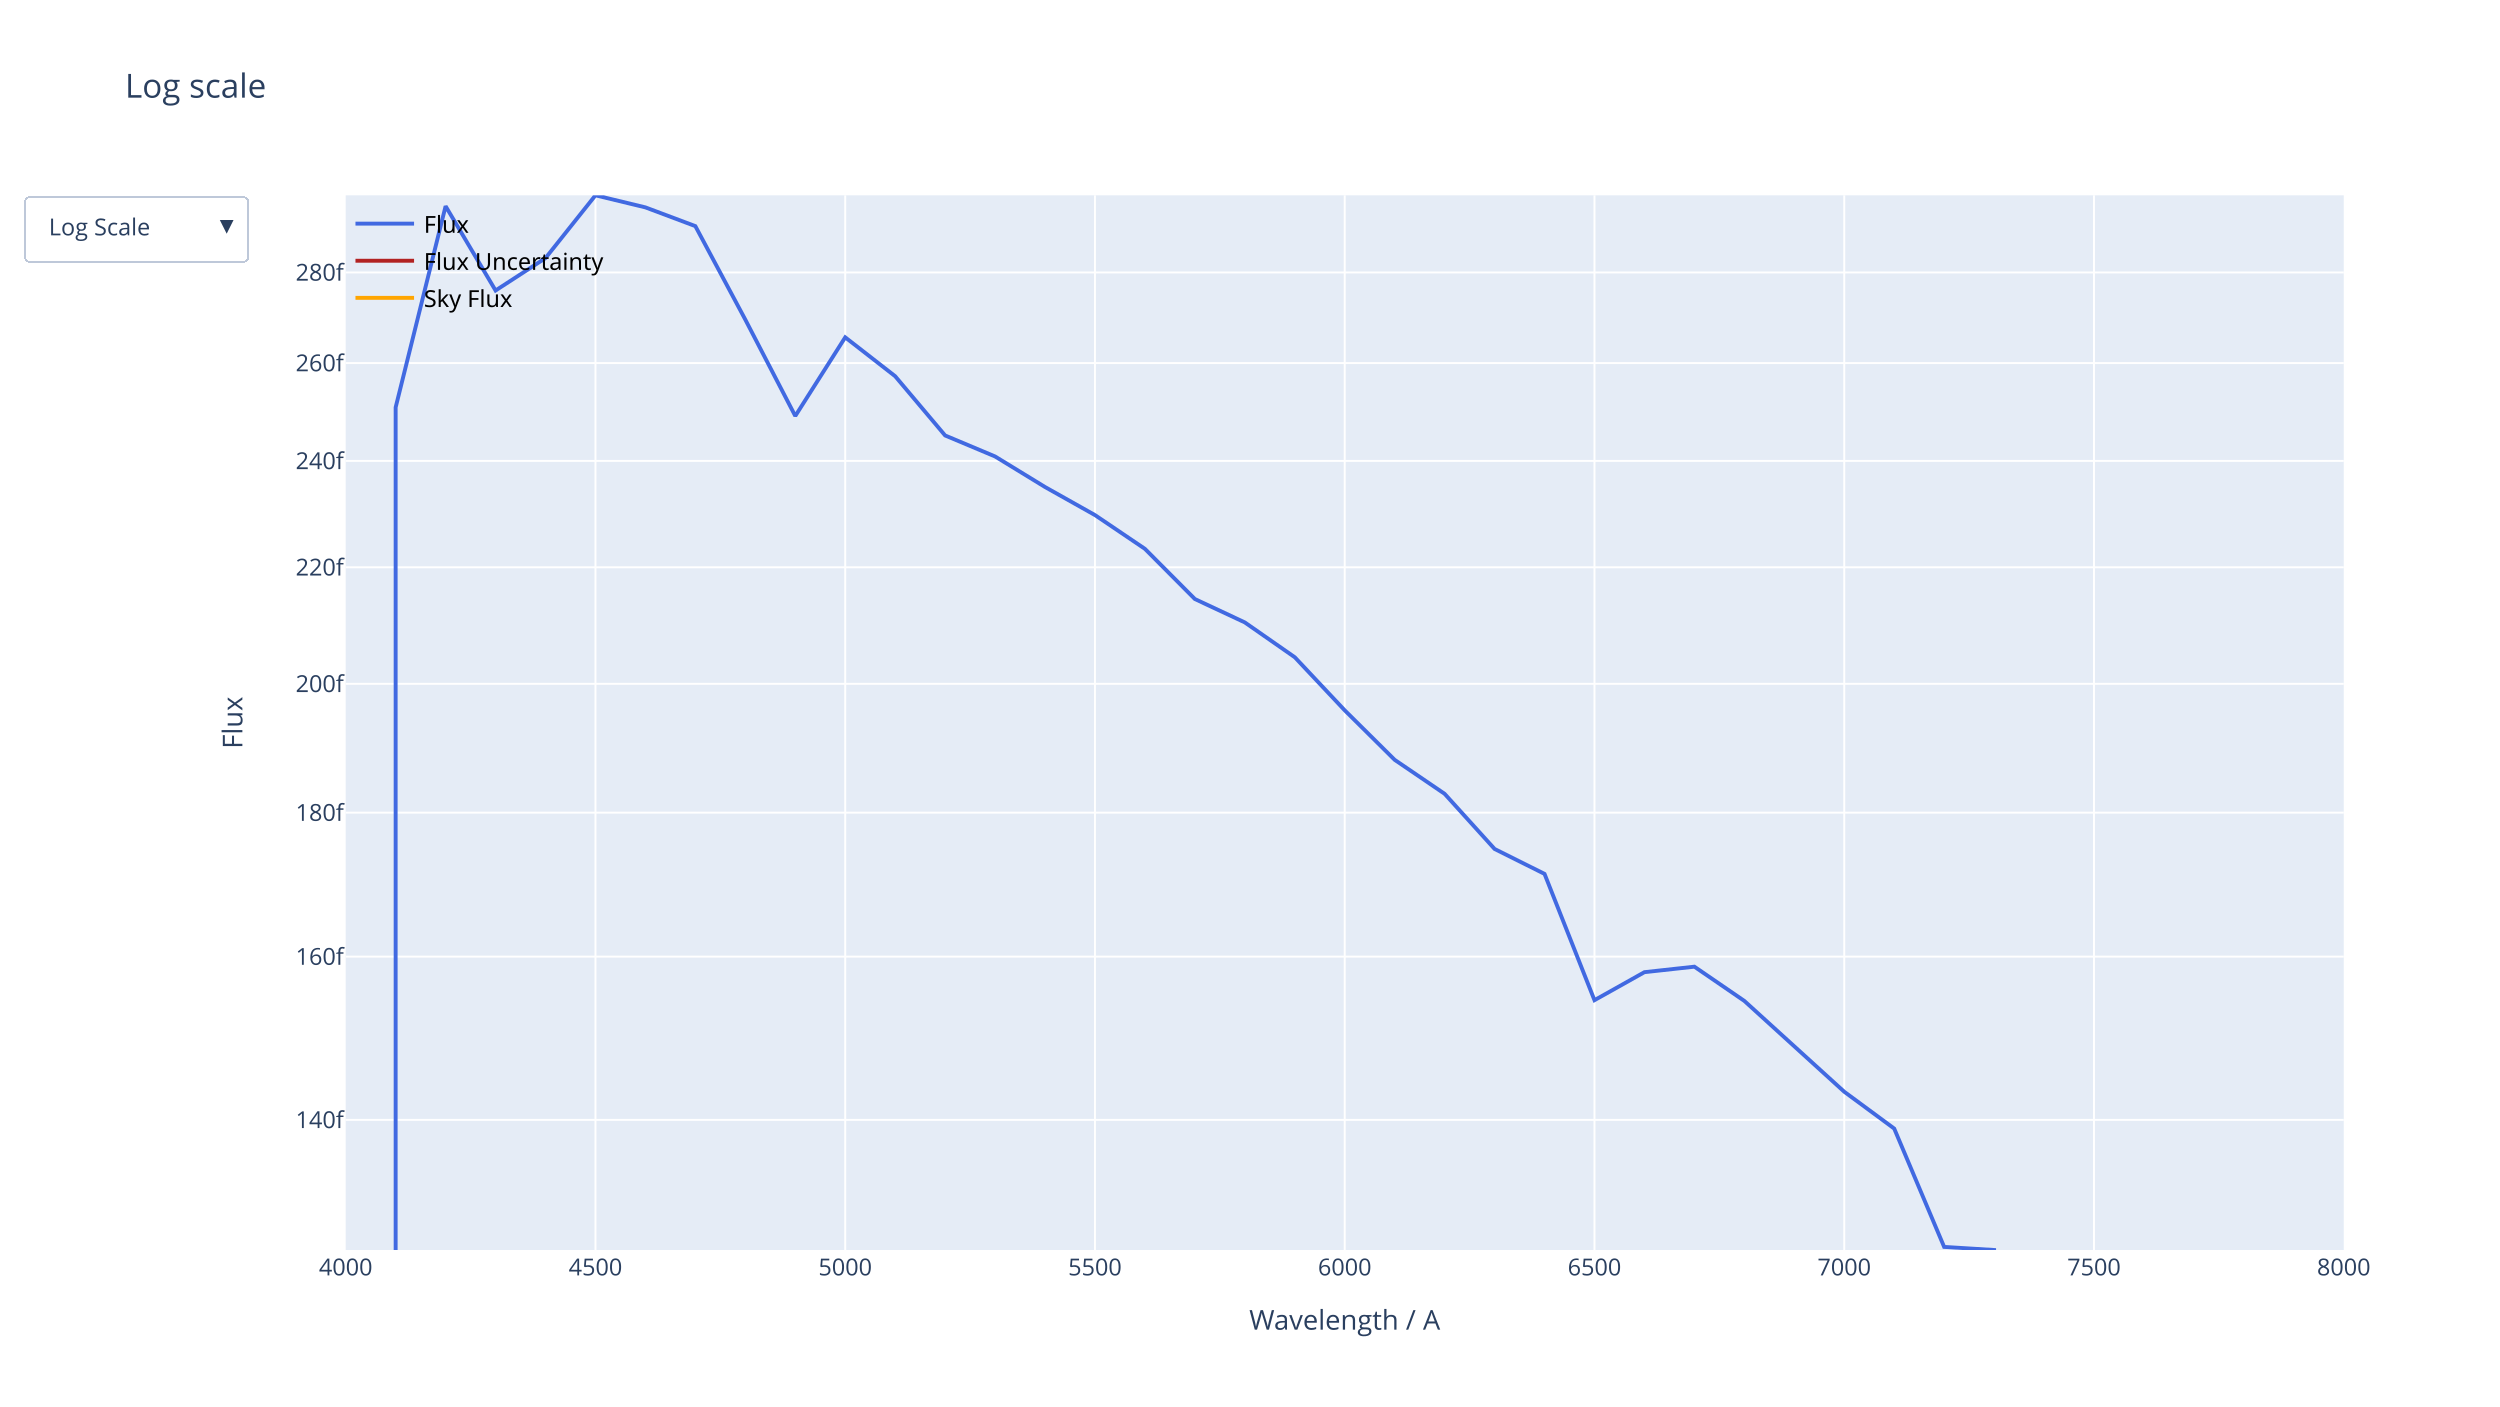
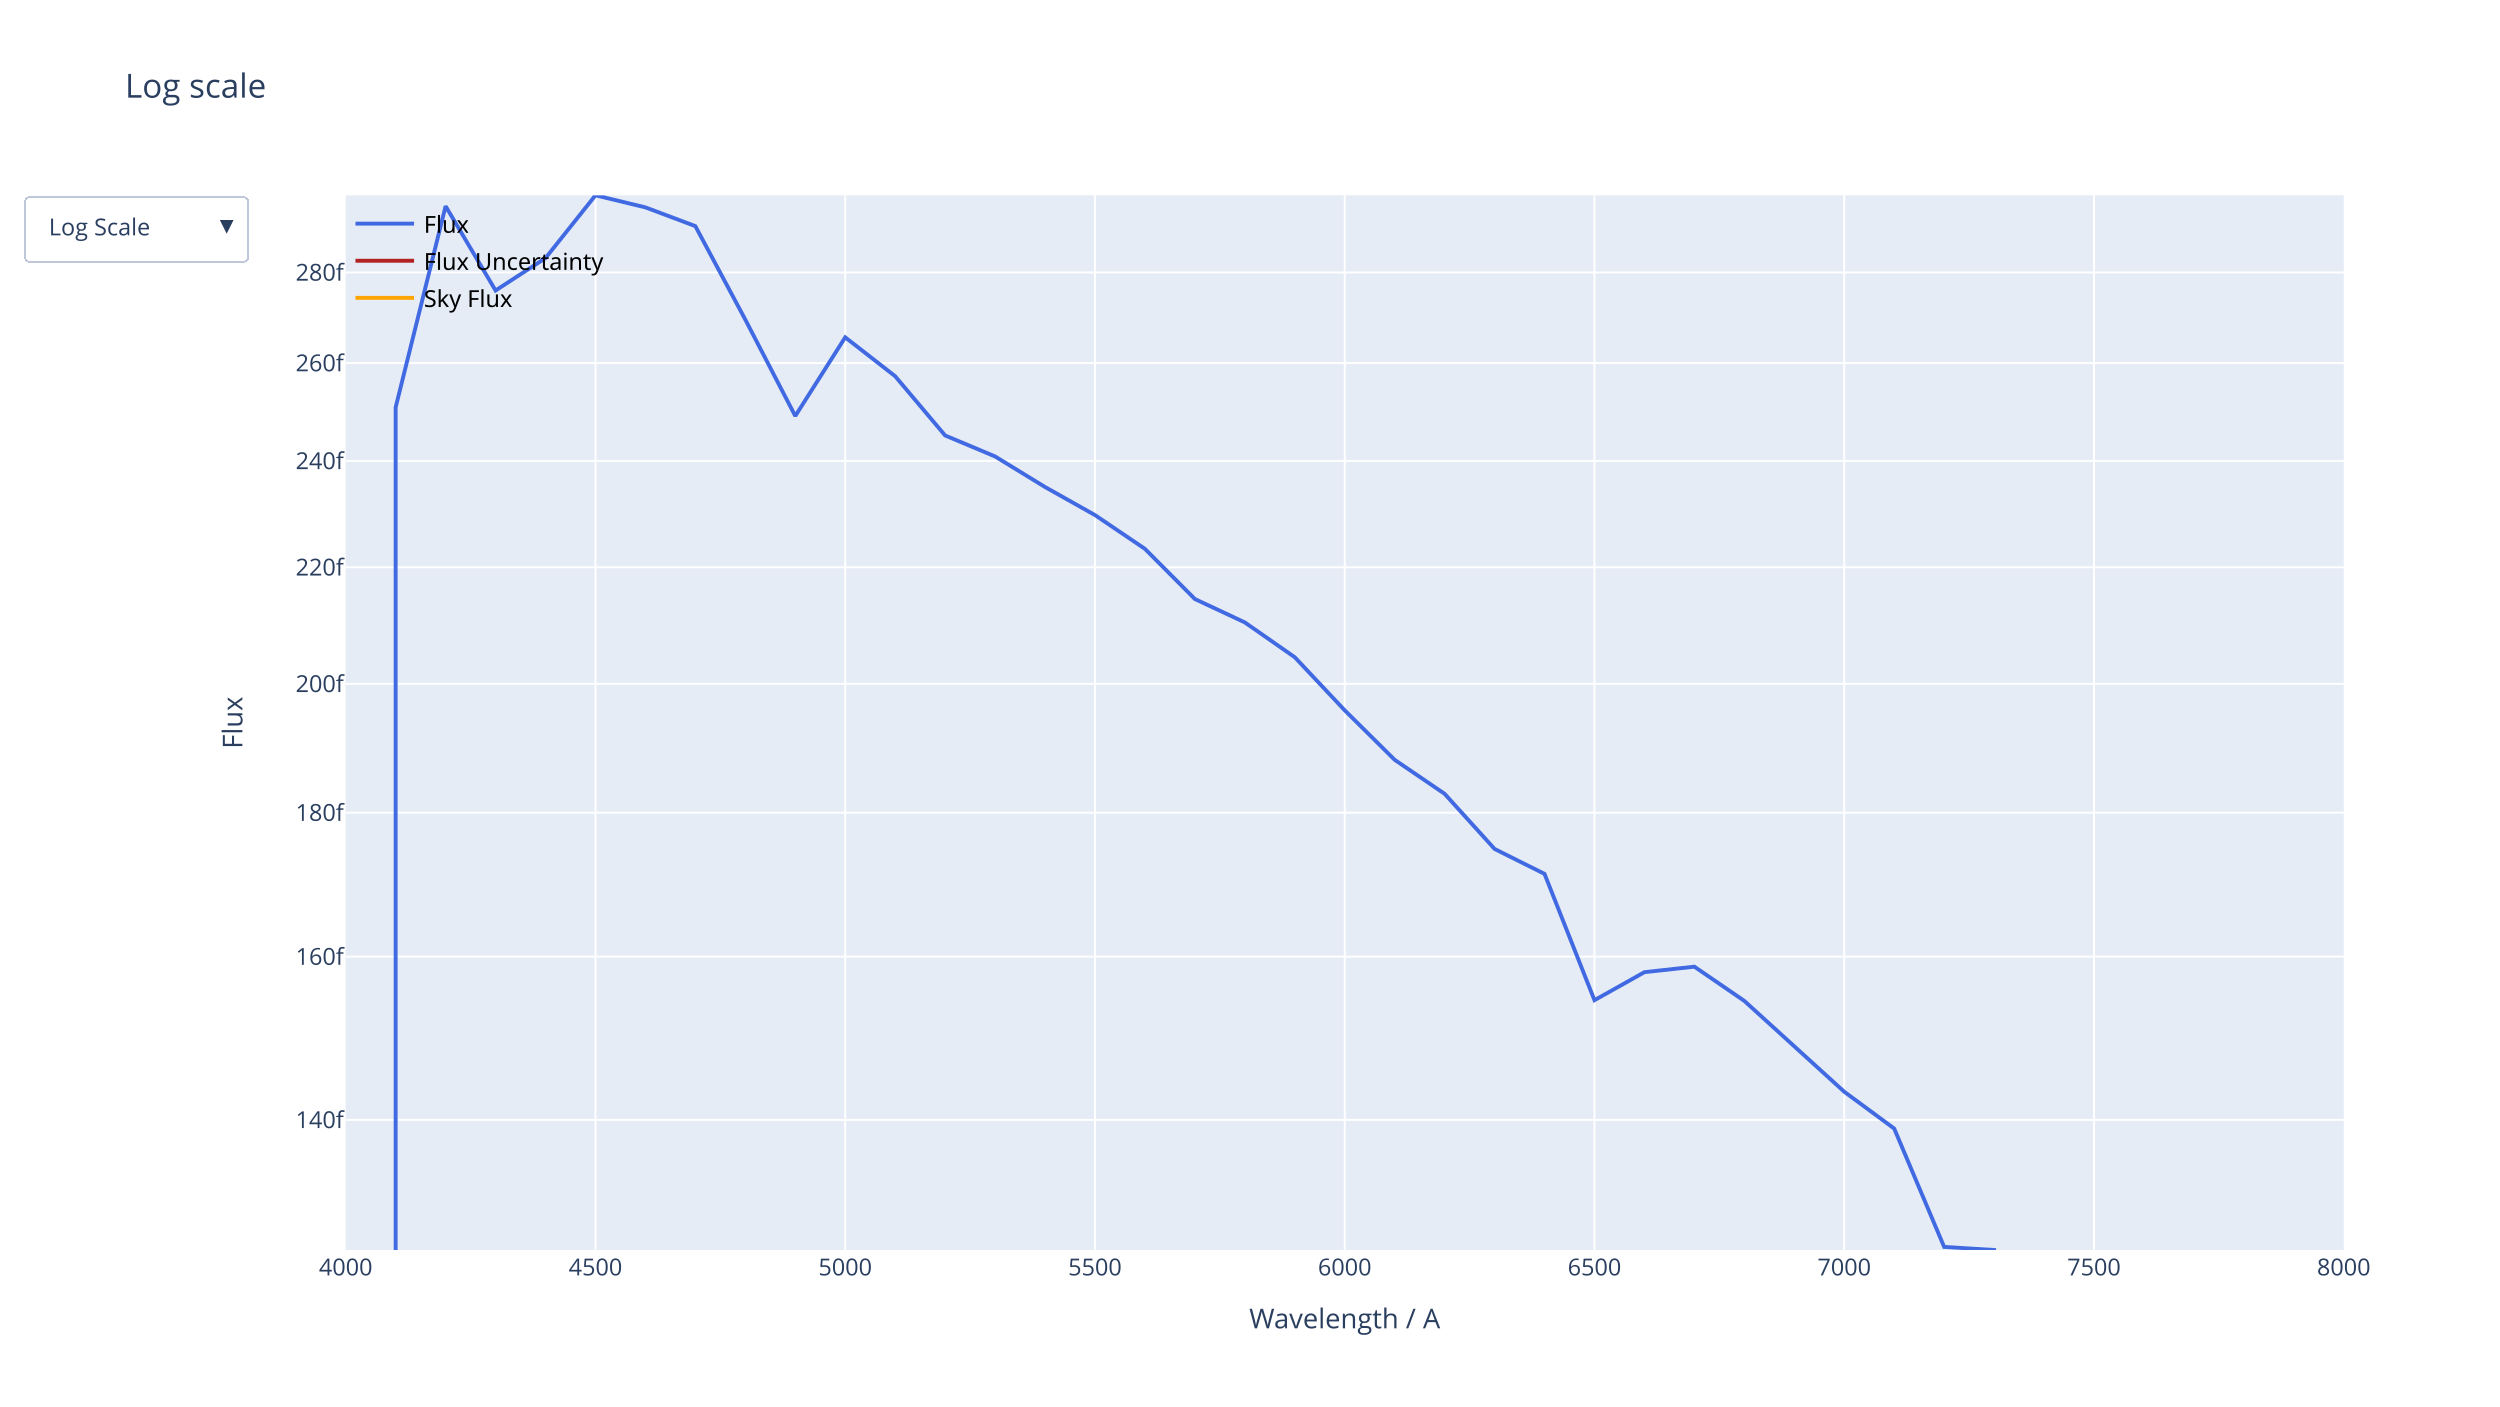
<svg xmlns="http://www.w3.org/2000/svg" class="main-svg" width="1280" height="720" style="" viewBox="0 0 1280 720">
  <rect x="0" y="0" width="1280" height="720" style="fill: rgb(255, 255, 255); fill-opacity: 1;" />
-   <defs id="defs-223892">
+   <defs id="defs-b61b88">
    <g class="clips">
-       <clipPath id="clip223892xyplot" class="plotclip">
+       <clipPath id="clipb61b88xyplot" class="plotclip">
        <rect width="1023" height="540" />
      </clipPath>
-       <clipPath class="axesclip" id="clip223892x">
+       <clipPath class="axesclip" id="clipb61b88x">
        <rect x="177" y="0" width="1023" height="720" />
      </clipPath>
-       <clipPath class="axesclip" id="clip223892y">
+       <clipPath class="axesclip" id="clipb61b88y">
        <rect x="0" y="100" width="1280" height="540" />
      </clipPath>
-       <clipPath class="axesclip" id="clip223892xy">
+       <clipPath class="axesclip" id="clipb61b88xy">
        <rect x="177" y="100" width="1023" height="540" />
      </clipPath>
    </g>
    <g class="gradients" />
  </defs>
  <g class="bglayer">
    <rect class="bg" x="177" y="100" width="1023" height="540" style="fill: rgb(229, 236, 246); fill-opacity: 1; stroke-width: 0;" />
  </g>
  <g class="layer-below">
    <g class="imagelayer" />
    <g class="shapelayer" />
  </g>
  <g class="cartesianlayer">
    <g class="subplot xy">
      <g class="layer-subplot">
        <g class="shapelayer" />
        <g class="imagelayer" />
      </g>
      <g class="gridlayer">
        <g class="x">
          <path class="xgrid crisp" transform="translate(304.88,0)" d="M0,100v540" style="stroke: rgb(255, 255, 255); stroke-opacity: 1; stroke-width: 1px;" />
          <path class="xgrid crisp" transform="translate(432.75,0)" d="M0,100v540" style="stroke: rgb(255, 255, 255); stroke-opacity: 1; stroke-width: 1px;" />
          <path class="xgrid crisp" transform="translate(560.62,0)" d="M0,100v540" style="stroke: rgb(255, 255, 255); stroke-opacity: 1; stroke-width: 1px;" />
          <path class="xgrid crisp" transform="translate(688.5,0)" d="M0,100v540" style="stroke: rgb(255, 255, 255); stroke-opacity: 1; stroke-width: 1px;" />
          <path class="xgrid crisp" transform="translate(816.37,0)" d="M0,100v540" style="stroke: rgb(255, 255, 255); stroke-opacity: 1; stroke-width: 1px;" />
          <path class="xgrid crisp" transform="translate(944.25,0)" d="M0,100v540" style="stroke: rgb(255, 255, 255); stroke-opacity: 1; stroke-width: 1px;" />
          <path class="xgrid crisp" transform="translate(1072.12,0)" d="M0,100v540" style="stroke: rgb(255, 255, 255); stroke-opacity: 1; stroke-width: 1px;" />
        </g>
        <g class="y">
          <path class="ygrid crisp" transform="translate(0,573.38)" d="M177,0h1023" style="stroke: rgb(255, 255, 255); stroke-opacity: 1; stroke-width: 1px;" />
          <path class="ygrid crisp" transform="translate(0,489.79)" d="M177,0h1023" style="stroke: rgb(255, 255, 255); stroke-opacity: 1; stroke-width: 1px;" />
          <path class="ygrid crisp" transform="translate(0,416.07)" d="M177,0h1023" style="stroke: rgb(255, 255, 255); stroke-opacity: 1; stroke-width: 1px;" />
          <path class="ygrid crisp" transform="translate(0,350.12)" d="M177,0h1023" style="stroke: rgb(255, 255, 255); stroke-opacity: 1; stroke-width: 1px;" />
          <path class="ygrid crisp" transform="translate(0,290.46)" d="M177,0h1023" style="stroke: rgb(255, 255, 255); stroke-opacity: 1; stroke-width: 1px;" />
          <path class="ygrid crisp" transform="translate(0,235.99)" d="M177,0h1023" style="stroke: rgb(255, 255, 255); stroke-opacity: 1; stroke-width: 1px;" />
          <path class="ygrid crisp" transform="translate(0,185.89)" d="M177,0h1023" style="stroke: rgb(255, 255, 255); stroke-opacity: 1; stroke-width: 1px;" />
          <path class="ygrid crisp" transform="translate(0,139.5)" d="M177,0h1023" style="stroke: rgb(255, 255, 255); stroke-opacity: 1; stroke-width: 1px;" />
        </g>
      </g>
      <g class="zerolinelayer" />
      <path class="xlines-below" />
      <path class="ylines-below" />
      <g class="overlines-below" />
      <g class="xaxislayer-below" />
      <g class="yaxislayer-below" />
      <g class="overaxes-below" />
-       <g class="plot" transform="translate(177,100)" clip-path="url('#clip223892xyplot')">
+       <g class="plot" transform="translate(177,100)" clip-path="url('#clipb61b88xyplot')">
        <g class="scatterlayer mlayer">
-           <g class="trace scatter tracee18a86" style="stroke-miterlimit: 2; opacity: 1;">
+           <g class="trace scatter tracef6ecf6" style="stroke-miterlimit: 2; opacity: 1;">
            <g class="fills" />
            <g class="errorbars" />
            <g class="lines">
              <path class="js-line" d="M0,11340L25.519,11340L25.57,108.57L51.15,5.55L76.73,48.73L102.3,32.13L127.88,0L153.45,6.18L179.02,15.78L204.6,63.65L230.18,112.99L255.75,72.72L281.32,92.62L306.9,122.96L332.48,133.71L358.05,149.35L383.62,163.72L409.2,181.01L434.78,206.71L460.35,218.68L485.93,236.51L511.5,263.69L537.07,289.03L562.65,306.44L588.23,334.67L613.8,347.44L639.37,412.09L664.95,397.75L690.53,394.94L716.1,412.47L767.25,458.97L792.83,477.83L818.4,538.42L843.98,540L844.759,11340L1253.17,11340" style="vector-effect: non-scaling-stroke; fill: none; stroke: rgb(65, 105, 225); stroke-opacity: 1; stroke-width: 2px; opacity: 1;" />
            </g>
            <g class="points" />
            <g class="text" />
          </g>
-           <g class="trace scatter traceee99f0" style="stroke-miterlimit: 2; opacity: 1;">
+           <g class="trace scatter trace5f3817" style="stroke-miterlimit: 2; opacity: 1;">
            <g class="fills" />
            <g class="errorbars" />
            <g class="lines" />
            <g class="points" />
            <g class="text" />
          </g>
-           <g class="trace scatter traceaa3e4f" style="stroke-miterlimit: 2; opacity: 1;">
+           <g class="trace scatter traceb39eb9" style="stroke-miterlimit: 2; opacity: 1;">
            <g class="fills" />
            <g class="errorbars" />
            <g class="lines" />
            <g class="points" />
            <g class="text" />
          </g>
        </g>
      </g>
      <g class="overplot" />
      <path class="xlines-above crisp" d="M0,0" style="fill: none;" />
      <path class="ylines-above crisp" d="M0,0" style="fill: none;" />
      <g class="overlines-above" />
      <g class="xaxislayer-above">
        <g class="xtick">
          <text text-anchor="middle" x="0" y="653" transform="translate(177,0)" style="font-family: 'Open Sans', verdana, arial, sans-serif; font-size: 12px; fill: rgb(42, 63, 95); fill-opacity: 1; white-space: pre;">4000</text>
        </g>
        <g class="xtick">
          <text text-anchor="middle" x="0" y="653" transform="translate(304.88,0)" style="font-family: 'Open Sans', verdana, arial, sans-serif; font-size: 12px; fill: rgb(42, 63, 95); fill-opacity: 1; white-space: pre;">4500</text>
        </g>
        <g class="xtick">
          <text text-anchor="middle" x="0" y="653" transform="translate(432.75,0)" style="font-family: 'Open Sans', verdana, arial, sans-serif; font-size: 12px; fill: rgb(42, 63, 95); fill-opacity: 1; white-space: pre;">5000</text>
        </g>
        <g class="xtick">
          <text text-anchor="middle" x="0" y="653" transform="translate(560.62,0)" style="font-family: 'Open Sans', verdana, arial, sans-serif; font-size: 12px; fill: rgb(42, 63, 95); fill-opacity: 1; white-space: pre;">5500</text>
        </g>
        <g class="xtick">
          <text text-anchor="middle" x="0" y="653" transform="translate(688.5,0)" style="font-family: 'Open Sans', verdana, arial, sans-serif; font-size: 12px; fill: rgb(42, 63, 95); fill-opacity: 1; white-space: pre;">6000</text>
        </g>
        <g class="xtick">
          <text text-anchor="middle" x="0" y="653" transform="translate(816.37,0)" style="font-family: 'Open Sans', verdana, arial, sans-serif; font-size: 12px; fill: rgb(42, 63, 95); fill-opacity: 1; white-space: pre;">6500</text>
        </g>
        <g class="xtick">
          <text text-anchor="middle" x="0" y="653" transform="translate(944.25,0)" style="font-family: 'Open Sans', verdana, arial, sans-serif; font-size: 12px; fill: rgb(42, 63, 95); fill-opacity: 1; white-space: pre;">7000</text>
        </g>
        <g class="xtick">
          <text text-anchor="middle" x="0" y="653" transform="translate(1072.12,0)" style="font-family: 'Open Sans', verdana, arial, sans-serif; font-size: 12px; fill: rgb(42, 63, 95); fill-opacity: 1; white-space: pre;">7500</text>
        </g>
        <g class="xtick">
          <text text-anchor="middle" x="0" y="653" transform="translate(1200,0)" style="font-family: 'Open Sans', verdana, arial, sans-serif; font-size: 12px; fill: rgb(42, 63, 95); fill-opacity: 1; white-space: pre;">8000</text>
        </g>
      </g>
      <g class="yaxislayer-above">
        <g class="ytick">
          <text text-anchor="end" x="176" y="4.2" transform="translate(0,573.38)" style="font-family: 'Open Sans', verdana, arial, sans-serif; font-size: 12px; fill: rgb(42, 63, 95); fill-opacity: 1; white-space: pre;">140f</text>
        </g>
        <g class="ytick">
          <text text-anchor="end" x="176" y="4.2" transform="translate(0,489.79)" style="font-family: 'Open Sans', verdana, arial, sans-serif; font-size: 12px; fill: rgb(42, 63, 95); fill-opacity: 1; white-space: pre;">160f</text>
        </g>
        <g class="ytick">
          <text text-anchor="end" x="176" y="4.2" transform="translate(0,416.07)" style="font-family: 'Open Sans', verdana, arial, sans-serif; font-size: 12px; fill: rgb(42, 63, 95); fill-opacity: 1; white-space: pre;">180f</text>
        </g>
        <g class="ytick">
          <text text-anchor="end" x="176" y="4.2" transform="translate(0,350.12)" style="font-family: 'Open Sans', verdana, arial, sans-serif; font-size: 12px; fill: rgb(42, 63, 95); fill-opacity: 1; white-space: pre;">200f</text>
        </g>
        <g class="ytick">
          <text text-anchor="end" x="176" y="4.2" transform="translate(0,290.46)" style="font-family: 'Open Sans', verdana, arial, sans-serif; font-size: 12px; fill: rgb(42, 63, 95); fill-opacity: 1; white-space: pre;">220f</text>
        </g>
        <g class="ytick">
          <text text-anchor="end" x="176" y="4.2" transform="translate(0,235.99)" style="font-family: 'Open Sans', verdana, arial, sans-serif; font-size: 12px; fill: rgb(42, 63, 95); fill-opacity: 1; white-space: pre;">240f</text>
        </g>
        <g class="ytick">
          <text text-anchor="end" x="176" y="4.2" transform="translate(0,185.89)" style="font-family: 'Open Sans', verdana, arial, sans-serif; font-size: 12px; fill: rgb(42, 63, 95); fill-opacity: 1; white-space: pre;">260f</text>
        </g>
        <g class="ytick">
          <text text-anchor="end" x="176" y="4.2" transform="translate(0,139.5)" style="font-family: 'Open Sans', verdana, arial, sans-serif; font-size: 12px; fill: rgb(42, 63, 95); fill-opacity: 1; white-space: pre;">280f</text>
        </g>
      </g>
      <g class="overaxes-above" />
    </g>
  </g>
  <g class="polarlayer" />
  <g class="ternarylayer" />
  <g class="geolayer" />
  <g class="funnelarealayer" />
  <g class="pielayer" />
  <g class="treemaplayer" />
  <g class="sunburstlayer" />
  <g class="glimages" />
-   <defs id="topdefs-223892">
+   <defs id="topdefs-b61b88">
    <g class="clips" />
-     <clipPath id="legend223892">
+     <clipPath id="legendb61b88">
      <rect width="132" height="67" x="0" y="0" />
    </clipPath>
  </defs>
  <g class="layer-above">
    <g class="imagelayer" />
    <g class="shapelayer" />
  </g>
  <g class="infolayer">
    <g class="legend" pointer-events="all" transform="translate(177,100)">
      <rect class="bg" shape-rendering="crispEdges" width="132" height="67" x="0" y="0" style="stroke: rgb(68, 68, 68); stroke-opacity: 1; fill: rgb(0, 0, 0); fill-opacity: 0; stroke-width: 0px;" />
-       <g class="scrollbox" transform="" clip-path="url('#legend223892')">
+       <g class="scrollbox" transform="" clip-path="url('#legendb61b88')">
        <g class="groups">
          <g class="traces" transform="translate(0,14.5)" style="opacity: 1;">
            <text class="legendtext" text-anchor="start" x="40" y="4.68" style="font-family: sans-serif; font-size: 12px; fill: rgb(0, 0, 0); fill-opacity: 1; white-space: pre;">Flux</text>
            <g class="layers" style="opacity: 1;">
              <g class="legendfill" />
              <g class="legendlines">
                <path class="js-line" d="M5,0h30" style="fill: none; stroke: rgb(65, 105, 225); stroke-opacity: 1; stroke-width: 2px;" />
              </g>
              <g class="legendsymbols">
                <g class="legendpoints" />
              </g>
            </g>
-             <rect class="legendtoggle" x="0" y="-9.5" width="126.703" height="19" style="fill: rgb(0, 0, 0); fill-opacity: 0;" />
+             <rect class="legendtoggle" x="0" y="-9.5" width="126.984" height="19" style="fill: rgb(0, 0, 0); fill-opacity: 0;" />
          </g>
          <g class="traces" transform="translate(0,33.5)" style="opacity: 1;">
            <text class="legendtext" text-anchor="start" x="40" y="4.68" style="font-family: sans-serif; font-size: 12px; fill: rgb(0, 0, 0); fill-opacity: 1; white-space: pre;">Flux Uncertainty</text>
            <g class="layers" style="opacity: 1;">
              <g class="legendfill" />
              <g class="legendlines">
                <path class="js-line" d="M5,0h30" style="fill: none; stroke: rgb(178, 34, 34); stroke-opacity: 1; stroke-width: 2px;" />
              </g>
              <g class="legendsymbols">
                <g class="legendpoints" />
              </g>
            </g>
-             <rect class="legendtoggle" x="0" y="-9.5" width="126.703" height="19" style="fill: rgb(0, 0, 0); fill-opacity: 0;" />
+             <rect class="legendtoggle" x="0" y="-9.5" width="126.984" height="19" style="fill: rgb(0, 0, 0); fill-opacity: 0;" />
          </g>
          <g class="traces" transform="translate(0,52.5)" style="opacity: 1;">
            <text class="legendtext" text-anchor="start" x="40" y="4.68" style="font-family: sans-serif; font-size: 12px; fill: rgb(0, 0, 0); fill-opacity: 1; white-space: pre;">Sky Flux</text>
            <g class="layers" style="opacity: 1;">
              <g class="legendfill" />
              <g class="legendlines">
                <path class="js-line" d="M5,0h30" style="fill: none; stroke: rgb(255, 165, 0); stroke-opacity: 1; stroke-width: 2px;" />
              </g>
              <g class="legendsymbols">
                <g class="legendpoints" />
              </g>
            </g>
-             <rect class="legendtoggle" x="0" y="-9.5" width="126.703" height="19" style="fill: rgb(0, 0, 0); fill-opacity: 0;" />
+             <rect class="legendtoggle" x="0" y="-9.5" width="126.984" height="19" style="fill: rgb(0, 0, 0); fill-opacity: 0;" />
          </g>
        </g>
      </g>
      <rect class="scrollbar" rx="20" ry="3" width="0" height="0" x="0" y="0" style="fill: rgb(128, 139, 164); fill-opacity: 1;" />
    </g>
    <g class="g-gtitle">
      <text class="gtitle" x="64" y="50" text-anchor="start" dy="0em" style="font-family: 'Open Sans', verdana, arial, sans-serif; font-size: 17px; fill: rgb(42, 63, 95); opacity: 1; font-weight: normal; white-space: pre;">Log scale</text>
    </g>
    <g class="g-xtitle">
-       <text class="xtitle" x="688.5" y="680.8" text-anchor="middle" style="font-family: 'Open Sans', verdana, arial, sans-serif; font-size: 14px; fill: rgb(42, 63, 95); opacity: 1; font-weight: normal; white-space: pre;">Wavelength / A</text>
+       <text class="xtitle" x="688.5" y="680.097" text-anchor="middle" style="font-family: 'Open Sans', verdana, arial, sans-serif; font-size: 14px; fill: rgb(42, 63, 95); opacity: 1; font-weight: normal; white-space: pre;">Wavelength / A</text>
    </g>
    <g class="g-ytitle">
      <text class="ytitle" transform="rotate(-90,124.0906,370)" x="124.091" y="370" text-anchor="middle" style="font-family: 'Open Sans', verdana, arial, sans-serif; font-size: 14px; fill: rgb(42, 63, 95); opacity: 1; font-weight: normal; white-space: pre;">Flux</text>
    </g>
  </g>
  <g class="menulayer">
    <g class="updatemenu-container" style="cursor: pointer;">
      <g class="updatemenu-header-group" transform="translate(12,100)">
        <g class="updatemenu-header" transform="translate(1,1)" style="pointer-events: all;">
          <rect class="updatemenu-item-rect" rx="2" ry="2" shape-rendering="crispEdges" x="0" y="0" width="114" height="33" style="stroke: rgb(190, 200, 217); stroke-opacity: 1; fill: rgb(255, 255, 255); fill-opacity: 1; stroke-width: 1px;" />
          <text class="updatemenu-item-text" text-anchor="start" data-notex="1" x="12" y="19.5" style="font-family: 'Open Sans', verdana, arial, sans-serif; font-size: 12px; fill: rgb(42, 63, 95); fill-opacity: 1; white-space: pre;">Log Scale</text>
        </g>
        <text class="updatemenu-header-arrow" text-anchor="end" x="110" y="19.5" style="font-family: 'Open Sans', verdana, arial, sans-serif; font-size: 12px; fill: rgb(42, 63, 95); fill-opacity: 1;">▼</text>
      </g>
      <g class="updatemenu-dropdown-button-group" updatemenu-active-index="-1" style="pointer-events: all;">
        <rect class="scrollbox-bg" opacity="0" x="0" y="0" width="0" height="0" style="pointer-events: all;" />
      </g>
    </g>
  </g>
</svg>
